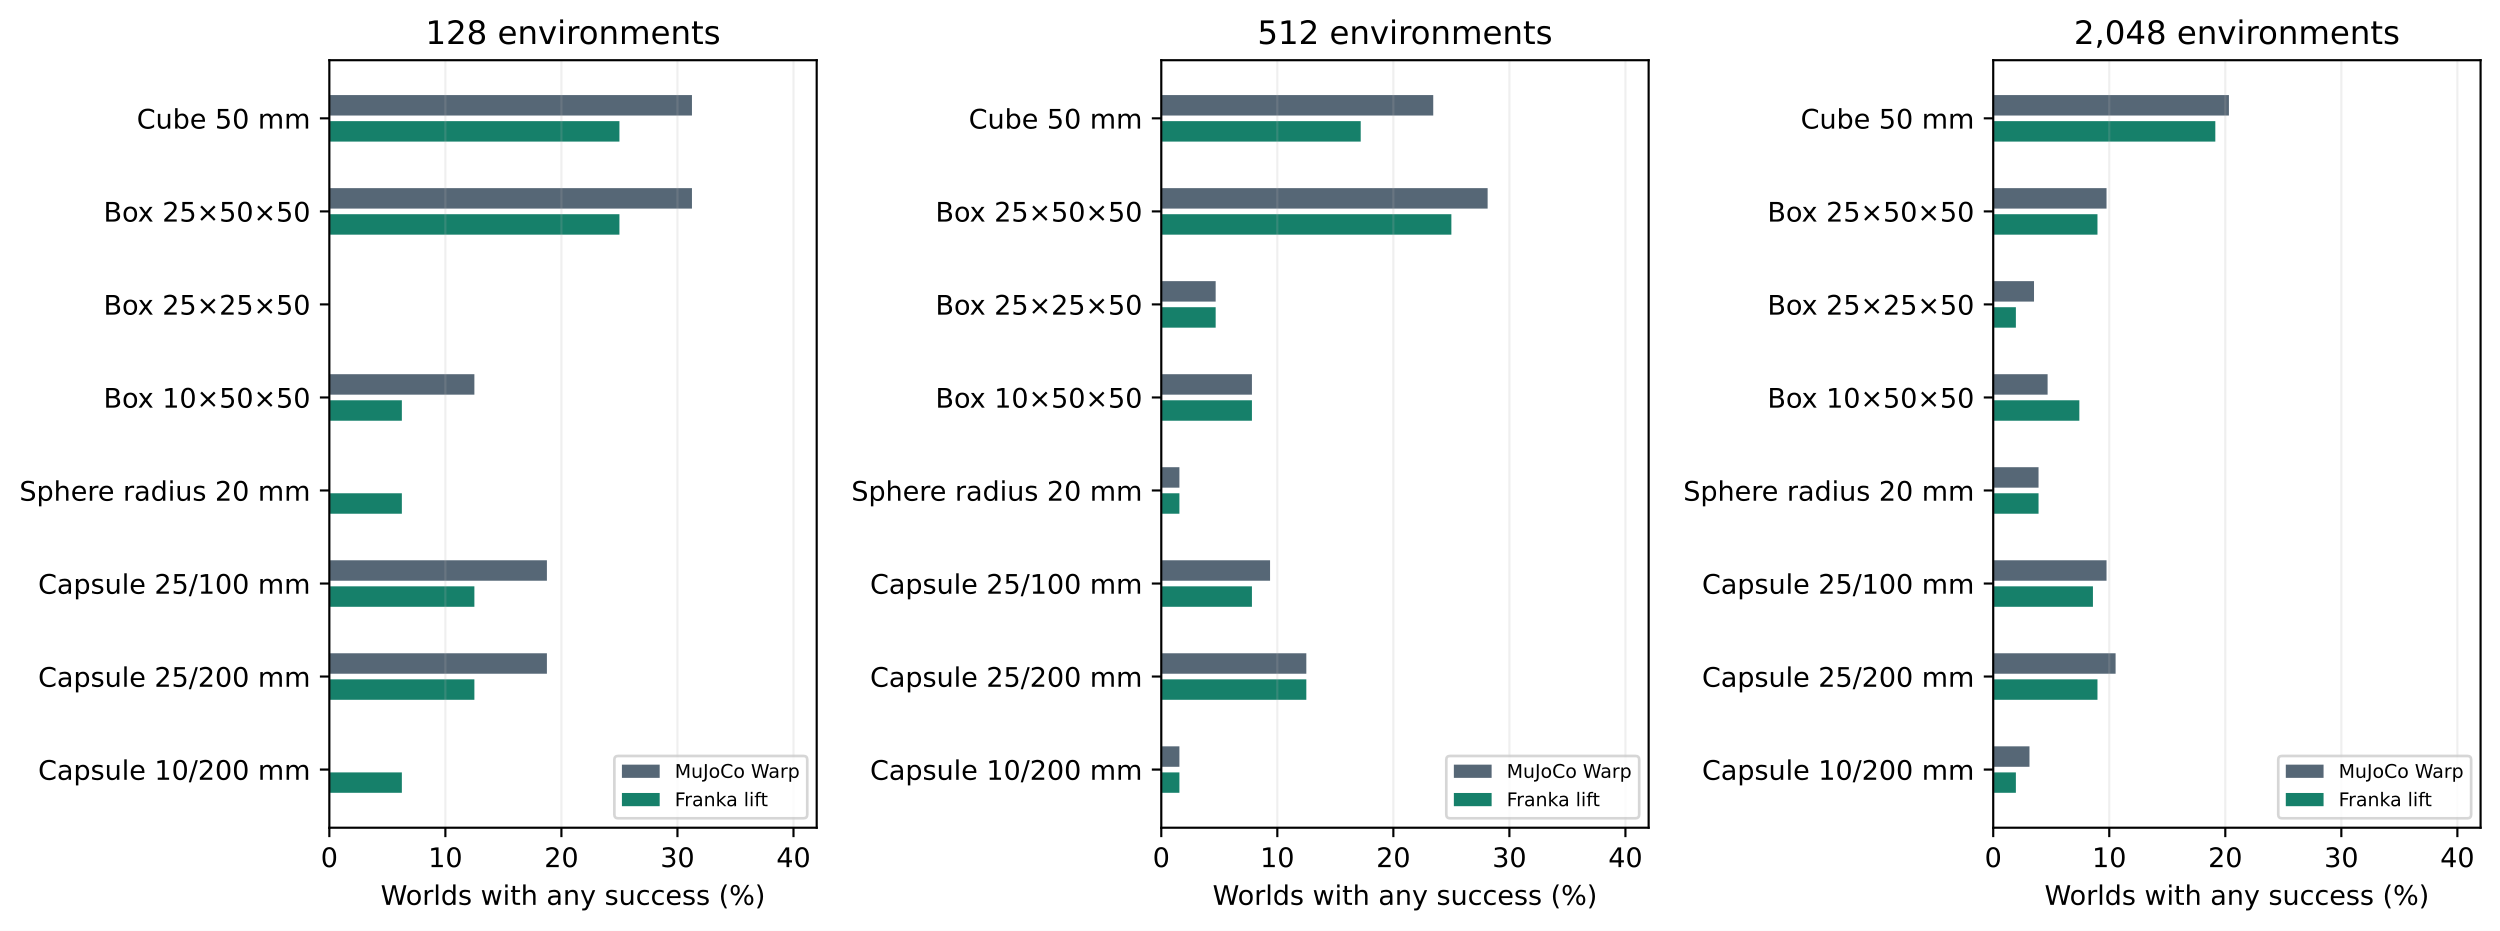
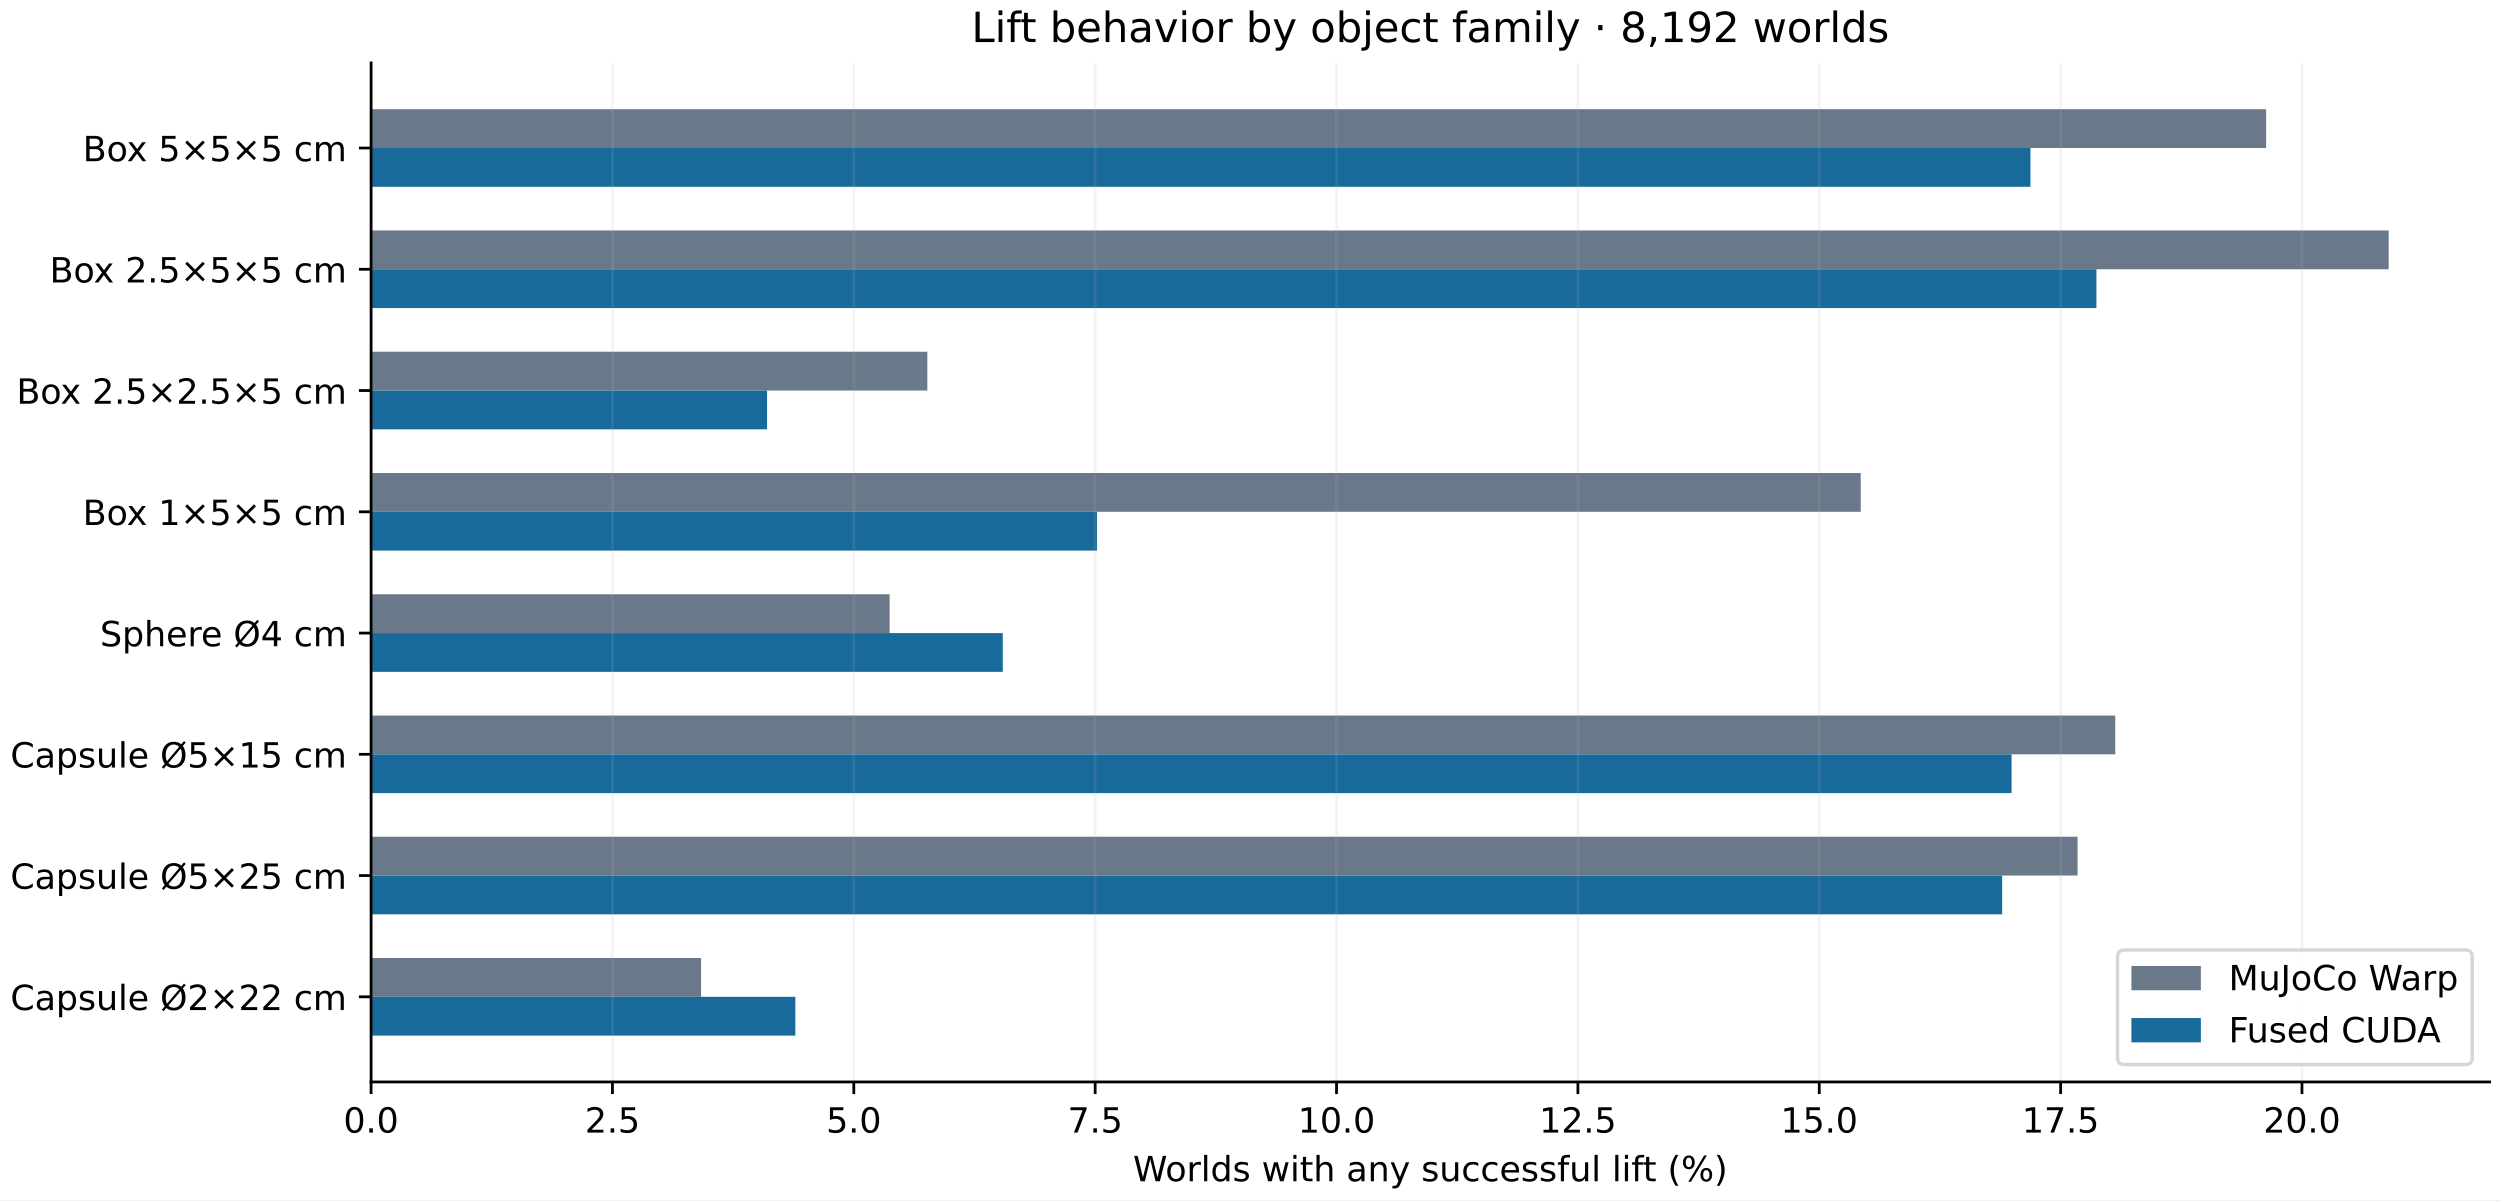
- <svg xmlns="http://www.w3.org/2000/svg" xmlns:xlink="http://www.w3.org/1999/xlink" width="926.749pt" height="345.037pt" viewBox="0 0 926.749 345.037" version="1.1">
+ <svg xmlns="http://www.w3.org/2000/svg" xmlns:xlink="http://www.w3.org/1999/xlink" width="720pt" height="345.6pt" viewBox="0 0 720 345.6" version="1.1">
  <defs>
    <style type="text/css">*{stroke-linejoin: round; stroke-linecap: butt}</style>
  </defs>
  <g id="figure_1">
    <g id="patch_1">
-       <path d="M 0 345.037 L 926.749 345.037 L 926.749 0 L 0 0 z " style="fill: #ffffff" />
+       <path d="M 0 345.6 L 720 345.6 L 720 0 L 0 0 z " style="fill: #ffffff" />
    </g>
    <g id="axes_1">
      <g id="patch_2">
-         <path d="M 122.084 306.836 L 302.749 306.836 L 302.749 22.318 L 122.084 22.318 z " style="fill: #ffffff" />
+         <path d="M 106.872 311.599 L 717 311.599 L 717 18.118 L 106.872 18.118 z " style="fill: #ffffff" />
      </g>
      <g id="patch_3">
-         <path d="M 122.084 35.251 L 256.508 35.251 L 256.508 42.838 L 122.084 42.838 z " clip-path="url(#pb586abb7df)" style="fill: #566776" />
+         <path d="M 106.872 31.458 L 652.647 31.458 L 652.647 42.633 L 106.872 42.633 z " clip-path="url(#pcc5f9eeee7)" style="fill: #69798a" />
      </g>
      <g id="patch_4">
-         <path d="M 122.084 69.738 L 256.508 69.738 L 256.508 77.325 L 122.084 77.325 z " clip-path="url(#pb586abb7df)" style="fill: #566776" />
+         <path d="M 106.872 66.38 L 687.946 66.38 L 687.946 77.555 L 106.872 77.555 z " clip-path="url(#pcc5f9eeee7)" style="fill: #69798a" />
      </g>
      <g id="patch_5">
-         <path d="M 122.084 104.225 L 122.084 104.225 L 122.084 111.812 L 122.084 111.812 z " clip-path="url(#pb586abb7df)" style="fill: #566776" />
+         <path d="M 106.872 101.301 L 267.075 101.301 L 267.075 112.476 L 106.872 112.476 z " clip-path="url(#pcc5f9eeee7)" style="fill: #69798a" />
      </g>
      <g id="patch_6">
-         <path d="M 122.084 138.712 L 175.854 138.712 L 175.854 146.299 L 122.084 146.299 z " clip-path="url(#pb586abb7df)" style="fill: #566776" />
+         <path d="M 106.872 136.223 L 535.889 136.223 L 535.889 147.398 L 106.872 147.398 z " clip-path="url(#pcc5f9eeee7)" style="fill: #69798a" />
      </g>
      <g id="patch_7">
-         <path d="M 122.084 173.199 L 122.084 173.199 L 122.084 180.786 L 122.084 180.786 z " clip-path="url(#pb586abb7df)" style="fill: #566776" />
+         <path d="M 106.872 171.145 L 256.214 171.145 L 256.214 182.319 L 106.872 182.319 z " clip-path="url(#pcc5f9eeee7)" style="fill: #69798a" />
      </g>
      <g id="patch_8">
-         <path d="M 122.084 207.686 L 202.738 207.686 L 202.738 215.273 L 122.084 215.273 z " clip-path="url(#pb586abb7df)" style="fill: #566776" />
+         <path d="M 106.872 206.066 L 609.202 206.066 L 609.202 217.241 L 106.872 217.241 z " clip-path="url(#pcc5f9eeee7)" style="fill: #69798a" />
      </g>
      <g id="patch_9">
-         <path d="M 122.084 242.173 L 202.738 242.173 L 202.738 249.76 L 122.084 249.76 z " clip-path="url(#pb586abb7df)" style="fill: #566776" />
+         <path d="M 106.872 240.988 L 598.341 240.988 L 598.341 252.163 L 106.872 252.163 z " clip-path="url(#pcc5f9eeee7)" style="fill: #69798a" />
      </g>
      <g id="patch_10">
-         <path d="M 122.084 276.66 L 122.084 276.66 L 122.084 284.247 L 122.084 284.247 z " clip-path="url(#pb586abb7df)" style="fill: #566776" />
+         <path d="M 106.872 275.909 L 201.908 275.909 L 201.908 287.084 L 106.872 287.084 z " clip-path="url(#pcc5f9eeee7)" style="fill: #69798a" />
      </g>
      <g id="patch_11">
-         <path d="M 122.084 44.907 L 229.623 44.907 L 229.623 52.494 L 122.084 52.494 z " clip-path="url(#pb586abb7df)" style="fill: #16806a" />
+         <path d="M 106.872 42.633 L 584.765 42.633 L 584.765 53.808 L 106.872 53.808 z " clip-path="url(#pcc5f9eeee7)" style="fill: #186a9a" />
      </g>
      <g id="patch_12">
-         <path d="M 122.084 79.394 L 229.623 79.394 L 229.623 86.981 L 122.084 86.981 z " clip-path="url(#pb586abb7df)" style="fill: #16806a" />
+         <path d="M 106.872 77.555 L 603.772 77.555 L 603.772 88.73 L 106.872 88.73 z " clip-path="url(#pcc5f9eeee7)" style="fill: #186a9a" />
      </g>
      <g id="patch_13">
-         <path d="M 122.084 113.881 L 122.084 113.881 L 122.084 121.468 L 122.084 121.468 z " clip-path="url(#pb586abb7df)" style="fill: #16806a" />
+         <path d="M 106.872 112.476 L 220.915 112.476 L 220.915 123.651 L 106.872 123.651 z " clip-path="url(#pcc5f9eeee7)" style="fill: #186a9a" />
      </g>
      <g id="patch_14">
-         <path d="M 122.084 148.368 L 148.969 148.368 L 148.969 155.955 L 122.084 155.955 z " clip-path="url(#pb586abb7df)" style="fill: #16806a" />
+         <path d="M 106.872 147.398 L 315.95 147.398 L 315.95 158.573 L 106.872 158.573 z " clip-path="url(#pcc5f9eeee7)" style="fill: #186a9a" />
      </g>
      <g id="patch_15">
-         <path d="M 122.084 182.855 L 148.969 182.855 L 148.969 190.442 L 122.084 190.442 z " clip-path="url(#pb586abb7df)" style="fill: #16806a" />
+         <path d="M 106.872 182.319 L 288.797 182.319 L 288.797 193.494 L 106.872 193.494 z " clip-path="url(#pcc5f9eeee7)" style="fill: #186a9a" />
      </g>
      <g id="patch_16">
-         <path d="M 122.084 217.342 L 175.854 217.342 L 175.854 224.929 L 122.084 224.929 z " clip-path="url(#pb586abb7df)" style="fill: #16806a" />
+         <path d="M 106.872 217.241 L 579.334 217.241 L 579.334 228.416 L 106.872 228.416 z " clip-path="url(#pcc5f9eeee7)" style="fill: #186a9a" />
      </g>
      <g id="patch_17">
-         <path d="M 122.084 251.829 L 175.854 251.829 L 175.854 259.416 L 122.084 259.416 z " clip-path="url(#pb586abb7df)" style="fill: #16806a" />
+         <path d="M 106.872 252.163 L 576.619 252.163 L 576.619 263.337 L 106.872 263.337 z " clip-path="url(#pcc5f9eeee7)" style="fill: #186a9a" />
      </g>
      <g id="patch_18">
-         <path d="M 122.084 286.316 L 148.969 286.316 L 148.969 293.903 L 122.084 293.903 z " clip-path="url(#pb586abb7df)" style="fill: #16806a" />
+         <path d="M 106.872 287.084 L 229.061 287.084 L 229.061 298.259 L 106.872 298.259 z " clip-path="url(#pcc5f9eeee7)" style="fill: #186a9a" />
      </g>
      <g id="matplotlib.axis_1">
        <g id="xtick_1">
          <g id="line2d_1">
-             <path d="M 122.084 306.836 L 122.084 22.318 " clip-path="url(#pb586abb7df)" style="fill: none; stroke: #b0b0b0; stroke-opacity: 0.2; stroke-width: 0.8; stroke-linecap: square" />
+             <path d="M 106.872 311.599 L 106.872 18.118 " clip-path="url(#pcc5f9eeee7)" style="fill: none; stroke: #b0b0b0; stroke-opacity: 0.15; stroke-width: 0.8; stroke-linecap: square" />
          </g>
          <g id="line2d_2">
            <defs>
-               <path id="me0483b5e26" d="M 0 0 L 0 3.5 " style="stroke: #000000; stroke-width: 0.8" />
+               <path id="m97df1fa64a" d="M 0 0 L 0 3.5 " style="stroke: #000000; stroke-width: 0.8" />
            </defs>
            <g>
-               <use xlink:href="#me0483b5e26" x="122.084" y="306.836" style="stroke: #000000; stroke-width: 0.8" />
+               <use xlink:href="#m97df1fa64a" x="106.872" y="311.599" style="stroke: #000000; stroke-width: 0.8" />
            </g>
          </g>
          <g id="text_1">
-             <text style="font-size: 10px; font-family: 'DejaVu Sans'; text-anchor: middle" x="122.084" y="321.433" transform="rotate(-0 122.0844 321.4334)">0</text>
+             <text style="font-size: 10px; font-family: 'DejaVu Sans'; text-anchor: middle" x="106.872" y="326.197" transform="rotate(-0 106.8721 326.1966)">0.0</text>
          </g>
        </g>
        <g id="xtick_2">
          <g id="line2d_3">
-             <path d="M 165.1 306.836 L 165.1 22.318 " clip-path="url(#pb586abb7df)" style="fill: none; stroke: #b0b0b0; stroke-opacity: 0.2; stroke-width: 0.8; stroke-linecap: square" />
+             <path d="M 176.384 311.599 L 176.384 18.118 " clip-path="url(#pcc5f9eeee7)" style="fill: none; stroke: #b0b0b0; stroke-opacity: 0.15; stroke-width: 0.8; stroke-linecap: square" />
          </g>
          <g id="line2d_4">
            <g>
-               <use xlink:href="#me0483b5e26" x="165.1" y="306.836" style="stroke: #000000; stroke-width: 0.8" />
+               <use xlink:href="#m97df1fa64a" x="176.384" y="311.599" style="stroke: #000000; stroke-width: 0.8" />
            </g>
          </g>
          <g id="text_2">
-             <text style="font-size: 10px; font-family: 'DejaVu Sans'; text-anchor: middle" x="165.1" y="321.433" transform="rotate(-0 165.0999 321.4334)">10</text>
+             <text style="font-size: 10px; font-family: 'DejaVu Sans'; text-anchor: middle" x="176.384" y="326.197" transform="rotate(-0 176.3838 326.1966)">2.5</text>
          </g>
        </g>
        <g id="xtick_3">
          <g id="line2d_5">
-             <path d="M 208.115 306.836 L 208.115 22.318 " clip-path="url(#pb586abb7df)" style="fill: none; stroke: #b0b0b0; stroke-opacity: 0.2; stroke-width: 0.8; stroke-linecap: square" />
+             <path d="M 245.895 311.599 L 245.895 18.118 " clip-path="url(#pcc5f9eeee7)" style="fill: none; stroke: #b0b0b0; stroke-opacity: 0.15; stroke-width: 0.8; stroke-linecap: square" />
          </g>
          <g id="line2d_6">
            <g>
-               <use xlink:href="#me0483b5e26" x="208.115" y="306.836" style="stroke: #000000; stroke-width: 0.8" />
+               <use xlink:href="#m97df1fa64a" x="245.895" y="311.599" style="stroke: #000000; stroke-width: 0.8" />
            </g>
          </g>
          <g id="text_3">
-             <text style="font-size: 10px; font-family: 'DejaVu Sans'; text-anchor: middle" x="208.115" y="321.433" transform="rotate(-0 208.1153 321.4334)">20</text>
+             <text style="font-size: 10px; font-family: 'DejaVu Sans'; text-anchor: middle" x="245.895" y="326.197" transform="rotate(-0 245.8954 326.1966)">5.0</text>
          </g>
        </g>
        <g id="xtick_4">
          <g id="line2d_7">
-             <path d="M 251.131 306.836 L 251.131 22.318 " clip-path="url(#pb586abb7df)" style="fill: none; stroke: #b0b0b0; stroke-opacity: 0.2; stroke-width: 0.8; stroke-linecap: square" />
+             <path d="M 315.407 311.599 L 315.407 18.118 " clip-path="url(#pcc5f9eeee7)" style="fill: none; stroke: #b0b0b0; stroke-opacity: 0.15; stroke-width: 0.8; stroke-linecap: square" />
          </g>
          <g id="line2d_8">
            <g>
-               <use xlink:href="#me0483b5e26" x="251.131" y="306.836" style="stroke: #000000; stroke-width: 0.8" />
+               <use xlink:href="#m97df1fa64a" x="315.407" y="311.599" style="stroke: #000000; stroke-width: 0.8" />
            </g>
          </g>
          <g id="text_4">
-             <text style="font-size: 10px; font-family: 'DejaVu Sans'; text-anchor: middle" x="251.131" y="321.433" transform="rotate(-0 251.1308 321.4334)">30</text>
+             <text style="font-size: 10px; font-family: 'DejaVu Sans'; text-anchor: middle" x="315.407" y="326.197" transform="rotate(-0 315.4071 326.1966)">7.5</text>
          </g>
        </g>
        <g id="xtick_5">
          <g id="line2d_9">
-             <path d="M 294.146 306.836 L 294.146 22.318 " clip-path="url(#pb586abb7df)" style="fill: none; stroke: #b0b0b0; stroke-opacity: 0.2; stroke-width: 0.8; stroke-linecap: square" />
+             <path d="M 384.919 311.599 L 384.919 18.118 " clip-path="url(#pcc5f9eeee7)" style="fill: none; stroke: #b0b0b0; stroke-opacity: 0.15; stroke-width: 0.8; stroke-linecap: square" />
          </g>
          <g id="line2d_10">
            <g>
-               <use xlink:href="#me0483b5e26" x="294.146" y="306.836" style="stroke: #000000; stroke-width: 0.8" />
+               <use xlink:href="#m97df1fa64a" x="384.919" y="311.599" style="stroke: #000000; stroke-width: 0.8" />
            </g>
          </g>
          <g id="text_5">
-             <text style="font-size: 10px; font-family: 'DejaVu Sans'; text-anchor: middle" x="294.146" y="321.433" transform="rotate(-0 294.1463 321.4334)">40</text>
-           </g>
-         </g>
-         <g id="text_6">
-           <text style="font-size: 10px; font-family: 'DejaVu Sans'; text-anchor: middle" x="212.417" y="335.434" transform="rotate(-0 212.4169 335.4342)">Worlds with any success (%)</text>
+             <text style="font-size: 10px; font-family: 'DejaVu Sans'; text-anchor: middle" x="384.919" y="326.197" transform="rotate(-0 384.9187 326.1966)">10.0</text>
+           </g>
+         </g>
+         <g id="xtick_6">
+           <g id="line2d_11">
+             <path d="M 454.43 311.599 L 454.43 18.118 " clip-path="url(#pcc5f9eeee7)" style="fill: none; stroke: #b0b0b0; stroke-opacity: 0.15; stroke-width: 0.8; stroke-linecap: square" />
+           </g>
+           <g id="line2d_12">
+             <g>
+               <use xlink:href="#m97df1fa64a" x="454.43" y="311.599" style="stroke: #000000; stroke-width: 0.8" />
+             </g>
+           </g>
+           <g id="text_6">
+             <text style="font-size: 10px; font-family: 'DejaVu Sans'; text-anchor: middle" x="454.43" y="326.197" transform="rotate(-0 454.4304 326.1966)">12.5</text>
+           </g>
+         </g>
+         <g id="xtick_7">
+           <g id="line2d_13">
+             <path d="M 523.942 311.599 L 523.942 18.118 " clip-path="url(#pcc5f9eeee7)" style="fill: none; stroke: #b0b0b0; stroke-opacity: 0.15; stroke-width: 0.8; stroke-linecap: square" />
+           </g>
+           <g id="line2d_14">
+             <g>
+               <use xlink:href="#m97df1fa64a" x="523.942" y="311.599" style="stroke: #000000; stroke-width: 0.8" />
+             </g>
+           </g>
+           <g id="text_7">
+             <text style="font-size: 10px; font-family: 'DejaVu Sans'; text-anchor: middle" x="523.942" y="326.197" transform="rotate(-0 523.942 326.1966)">15.0</text>
+           </g>
+         </g>
+         <g id="xtick_8">
+           <g id="line2d_15">
+             <path d="M 593.454 311.599 L 593.454 18.118 " clip-path="url(#pcc5f9eeee7)" style="fill: none; stroke: #b0b0b0; stroke-opacity: 0.15; stroke-width: 0.8; stroke-linecap: square" />
+           </g>
+           <g id="line2d_16">
+             <g>
+               <use xlink:href="#m97df1fa64a" x="593.454" y="311.599" style="stroke: #000000; stroke-width: 0.8" />
+             </g>
+           </g>
+           <g id="text_8">
+             <text style="font-size: 10px; font-family: 'DejaVu Sans'; text-anchor: middle" x="593.454" y="326.197" transform="rotate(-0 593.4537 326.1966)">17.5</text>
+           </g>
+         </g>
+         <g id="xtick_9">
+           <g id="line2d_17">
+             <path d="M 662.965 311.599 L 662.965 18.118 " clip-path="url(#pcc5f9eeee7)" style="fill: none; stroke: #b0b0b0; stroke-opacity: 0.15; stroke-width: 0.8; stroke-linecap: square" />
+           </g>
+           <g id="line2d_18">
+             <g>
+               <use xlink:href="#m97df1fa64a" x="662.965" y="311.599" style="stroke: #000000; stroke-width: 0.8" />
+             </g>
+           </g>
+           <g id="text_9">
+             <text style="font-size: 10px; font-family: 'DejaVu Sans'; text-anchor: middle" x="662.965" y="326.197" transform="rotate(-0 662.9653 326.1966)">20.0</text>
+           </g>
+         </g>
+         <g id="text_10">
+           <text style="font-size: 10px; font-family: 'DejaVu Sans'; text-anchor: middle" x="411.936" y="340.197" transform="rotate(-0 411.9359 340.1974)">Worlds with any successful lift (%)</text>
        </g>
      </g>
      <g id="matplotlib.axis_2">
        <g id="ytick_1">
-           <g id="line2d_11">
+           <g id="line2d_19">
            <defs>
-               <path id="mb814591454" d="M 0 0 L -3.5 0 " style="stroke: #000000; stroke-width: 0.8" />
+               <path id="m2830ef5db2" d="M 0 0 L -3.5 0 " style="stroke: #000000; stroke-width: 0.8" />
            </defs>
            <g>
-               <use xlink:href="#mb814591454" x="122.084" y="43.872" style="stroke: #000000; stroke-width: 0.8" />
-             </g>
-           </g>
-           <g id="text_7">
-             <text style="font-size: 10px; font-family: 'DejaVu Sans'; text-anchor: end" x="115.084" y="47.672" transform="rotate(-0 115.0844 47.67171)">Cube 50 mm</text>
+               <use xlink:href="#m2830ef5db2" x="106.872" y="42.633" style="stroke: #000000; stroke-width: 0.8" />
+             </g>
+           </g>
+           <g id="text_11">
+             <text style="font-size: 10px; font-family: 'DejaVu Sans'; text-anchor: end" x="99.872" y="46.432" transform="rotate(-0 99.87211 46.43211)">Box 5×5×5 cm</text>
          </g>
        </g>
        <g id="ytick_2">
-           <g id="line2d_12">
-             <g>
-               <use xlink:href="#mb814591454" x="122.084" y="78.359" style="stroke: #000000; stroke-width: 0.8" />
-             </g>
-           </g>
-           <g id="text_8">
-             <text style="font-size: 10px; font-family: 'DejaVu Sans'; text-anchor: end" x="115.084" y="82.158" transform="rotate(-0 115.0844 82.15831)">Box 25×50×50</text>
+           <g id="line2d_20">
+             <g>
+               <use xlink:href="#m2830ef5db2" x="106.872" y="77.555" style="stroke: #000000; stroke-width: 0.8" />
+             </g>
+           </g>
+           <g id="text_12">
+             <text style="font-size: 10px; font-family: 'DejaVu Sans'; text-anchor: end" x="99.872" y="81.354" transform="rotate(-0 99.87211 81.35365)">Box 2.5×5×5 cm</text>
          </g>
        </g>
        <g id="ytick_3">
-           <g id="line2d_13">
-             <g>
-               <use xlink:href="#mb814591454" x="122.084" y="112.846" style="stroke: #000000; stroke-width: 0.8" />
-             </g>
-           </g>
-           <g id="text_9">
-             <text style="font-size: 10px; font-family: 'DejaVu Sans'; text-anchor: end" x="115.084" y="116.645" transform="rotate(-0 115.0844 116.6453)">Box 25×25×50</text>
+           <g id="line2d_21">
+             <g>
+               <use xlink:href="#m2830ef5db2" x="106.872" y="112.476" style="stroke: #000000; stroke-width: 0.8" />
+             </g>
+           </g>
+           <g id="text_13">
+             <text style="font-size: 10px; font-family: 'DejaVu Sans'; text-anchor: end" x="99.872" y="116.275" transform="rotate(-0 99.87211 116.2752)">Box 2.5×2.5×5 cm</text>
          </g>
        </g>
        <g id="ytick_4">
-           <g id="line2d_14">
-             <g>
-               <use xlink:href="#mb814591454" x="122.084" y="147.333" style="stroke: #000000; stroke-width: 0.8" />
-             </g>
-           </g>
-           <g id="text_10">
-             <text style="font-size: 10px; font-family: 'DejaVu Sans'; text-anchor: end" x="115.084" y="151.132" transform="rotate(-0 115.0844 151.1323)">Box 10×50×50</text>
+           <g id="line2d_22">
+             <g>
+               <use xlink:href="#m2830ef5db2" x="106.872" y="147.398" style="stroke: #000000; stroke-width: 0.8" />
+             </g>
+           </g>
+           <g id="text_14">
+             <text style="font-size: 10px; font-family: 'DejaVu Sans'; text-anchor: end" x="99.872" y="151.197" transform="rotate(-0 99.87211 151.1967)">Box 1×5×5 cm</text>
          </g>
        </g>
        <g id="ytick_5">
-           <g id="line2d_15">
-             <g>
-               <use xlink:href="#mb814591454" x="122.084" y="181.82" style="stroke: #000000; stroke-width: 0.8" />
-             </g>
-           </g>
-           <g id="text_11">
-             <text style="font-size: 10px; font-family: 'DejaVu Sans'; text-anchor: end" x="115.084" y="185.62" transform="rotate(-0 115.0844 185.6197)">Sphere radius 20 mm</text>
+           <g id="line2d_23">
+             <g>
+               <use xlink:href="#m2830ef5db2" x="106.872" y="182.319" style="stroke: #000000; stroke-width: 0.8" />
+             </g>
+           </g>
+           <g id="text_15">
+             <text style="font-size: 10px; font-family: 'DejaVu Sans'; text-anchor: end" x="99.872" y="186.126" transform="rotate(-0 99.87211 186.1257)">Sphere Ø4 cm</text>
          </g>
        </g>
        <g id="ytick_6">
-           <g id="line2d_16">
-             <g>
-               <use xlink:href="#mb814591454" x="122.084" y="216.307" style="stroke: #000000; stroke-width: 0.8" />
-             </g>
-           </g>
-           <g id="text_12">
-             <text style="font-size: 10px; font-family: 'DejaVu Sans'; text-anchor: end" x="115.084" y="220.107" transform="rotate(-0 115.0844 220.1067)">Capsule 25/100 mm</text>
+           <g id="line2d_24">
+             <g>
+               <use xlink:href="#m2830ef5db2" x="106.872" y="217.241" style="stroke: #000000; stroke-width: 0.8" />
+             </g>
+           </g>
+           <g id="text_16">
+             <text style="font-size: 10px; font-family: 'DejaVu Sans'; text-anchor: end" x="99.872" y="221.047" transform="rotate(-0 99.87211 221.0472)">Capsule Ø5×15 cm</text>
          </g>
        </g>
        <g id="ytick_7">
-           <g id="line2d_17">
-             <g>
-               <use xlink:href="#mb814591454" x="122.084" y="250.794" style="stroke: #000000; stroke-width: 0.8" />
-             </g>
-           </g>
-           <g id="text_13">
-             <text style="font-size: 10px; font-family: 'DejaVu Sans'; text-anchor: end" x="115.084" y="254.594" transform="rotate(-0 115.0844 254.5936)">Capsule 25/200 mm</text>
+           <g id="line2d_25">
+             <g>
+               <use xlink:href="#m2830ef5db2" x="106.872" y="252.163" style="stroke: #000000; stroke-width: 0.8" />
+             </g>
+           </g>
+           <g id="text_17">
+             <text style="font-size: 10px; font-family: 'DejaVu Sans'; text-anchor: end" x="99.872" y="255.969" transform="rotate(-0 99.87211 255.9688)">Capsule Ø5×25 cm</text>
          </g>
        </g>
        <g id="ytick_8">
-           <g id="line2d_18">
-             <g>
-               <use xlink:href="#mb814591454" x="122.084" y="285.281" style="stroke: #000000; stroke-width: 0.8" />
-             </g>
-           </g>
-           <g id="text_14">
-             <text style="font-size: 10px; font-family: 'DejaVu Sans'; text-anchor: end" x="115.084" y="289.081" transform="rotate(-0 115.0844 289.0806)">Capsule 10/200 mm</text>
+           <g id="line2d_26">
+             <g>
+               <use xlink:href="#m2830ef5db2" x="106.872" y="287.084" style="stroke: #000000; stroke-width: 0.8" />
+             </g>
+           </g>
+           <g id="text_18">
+             <text style="font-size: 10px; font-family: 'DejaVu Sans'; text-anchor: end" x="99.872" y="290.89" transform="rotate(-0 99.87211 290.8903)">Capsule Ø2×22 cm</text>
          </g>
        </g>
      </g>
      <g id="patch_19">
-         <path d="M 122.084 306.836 L 122.084 22.318 " style="fill: none; stroke: #000000; stroke-width: 0.8; stroke-linejoin: miter; stroke-linecap: square" />
+         <path d="M 106.872 311.599 L 106.872 18.118 " style="fill: none; stroke: #000000; stroke-width: 0.8; stroke-linejoin: miter; stroke-linecap: square" />
      </g>
      <g id="patch_20">
-         <path d="M 302.749 306.836 L 302.749 22.318 " style="fill: none; stroke: #000000; stroke-width: 0.8; stroke-linejoin: miter; stroke-linecap: square" />
-       </g>
-       <g id="patch_21">
-         <path d="M 122.084 306.836 L 302.749 306.836 " style="fill: none; stroke: #000000; stroke-width: 0.8; stroke-linejoin: miter; stroke-linecap: square" />
-       </g>
-       <g id="patch_22">
-         <path d="M 122.084 22.318 L 302.749 22.318 " style="fill: none; stroke: #000000; stroke-width: 0.8; stroke-linejoin: miter; stroke-linecap: square" />
-       </g>
-       <g id="text_15">
-         <text style="font-size: 12px; font-family: 'DejaVu Sans'; text-anchor: middle" x="212.417" y="16.318" transform="rotate(-0 212.4169 16.31812)">128 environments</text>
+         <path d="M 106.872 311.599 L 717 311.599 " style="fill: none; stroke: #000000; stroke-width: 0.8; stroke-linejoin: miter; stroke-linecap: square" />
+       </g>
+       <g id="text_19">
+         <text style="font-size: 12px; font-family: 'DejaVu Sans'; text-anchor: middle" x="411.936" y="12.118" transform="rotate(-0 411.9359 12.11837)">Lift behavior by object family · 8,192 worlds</text>
      </g>
      <g id="legend_1">
+         <g id="patch_21">
+           <path d="M 611.85 306.599 L 710 306.599 Q 712 306.599 712 304.599 L 712 275.597 Q 712 273.597 710 273.597 L 611.85 273.597 Q 609.85 273.597 609.85 275.597 L 609.85 304.599 Q 609.85 306.599 611.85 306.599 z " style="fill: #ffffff; opacity: 0.8; stroke: #cccccc; stroke-linejoin: miter" />
+         </g>
+         <g id="patch_22">
+           <path d="M 613.85 285.196 L 633.85 285.196 L 633.85 278.196 L 613.85 278.196 z " style="fill: #69798a" />
+         </g>
+         <g id="text_20">
+           <text style="font-size: 10px; font-family: 'DejaVu Sans'; text-anchor: start" x="641.85" y="285.196" transform="rotate(-0 641.8498 285.1959)">MuJoCo Warp</text>
+         </g>
        <g id="patch_23">
-           <path d="M 229.144 303.336 L 297.849 303.336 Q 299.249 303.336 299.249 301.936 L 299.249 281.635 Q 299.249 280.235 297.849 280.235 L 229.144 280.235 Q 227.744 280.235 227.744 281.635 L 227.744 301.936 Q 227.744 303.336 229.144 303.336 z " style="fill: #ffffff; opacity: 0.8; stroke: #cccccc; stroke-linejoin: miter" />
-         </g>
-         <g id="patch_24">
-           <path d="M 230.544 288.354 L 244.544 288.354 L 244.544 283.454 L 230.544 283.454 z " style="fill: #566776" />
-         </g>
-         <g id="text_16">
-           <text style="font-size: 7px; font-family: 'DejaVu Sans'; text-anchor: start" x="250.144" y="288.354" transform="rotate(-0 250.1444 288.3536)">MuJoCo Warp</text>
-         </g>
-         <g id="patch_25">
-           <path d="M 230.544 298.854 L 244.544 298.854 L 244.544 293.954 L 230.544 293.954 z " style="fill: #16806a" />
-         </g>
-         <g id="text_17">
-           <text style="font-size: 7px; font-family: 'DejaVu Sans'; text-anchor: start" x="250.144" y="298.854" transform="rotate(-0 250.1444 298.8541)">Franka lift</text>
-         </g>
-       </g>
-     </g>
-     <g id="axes_2">
-       <g id="patch_26">
-         <path d="M 430.484 306.836 L 611.149 306.836 L 611.149 22.318 L 430.484 22.318 z " style="fill: #ffffff" />
-       </g>
-       <g id="patch_27">
-         <path d="M 430.484 35.251 L 531.302 35.251 L 531.302 42.838 L 430.484 42.838 z " clip-path="url(#pab6f88e8f8)" style="fill: #566776" />
-       </g>
-       <g id="patch_28">
-         <path d="M 430.484 69.738 L 551.465 69.738 L 551.465 77.325 L 430.484 77.325 z " clip-path="url(#pab6f88e8f8)" style="fill: #566776" />
-       </g>
-       <g id="patch_29">
-         <path d="M 430.484 104.225 L 450.648 104.225 L 450.648 111.812 L 430.484 111.812 z " clip-path="url(#pab6f88e8f8)" style="fill: #566776" />
-       </g>
-       <g id="patch_30">
-         <path d="M 430.484 138.712 L 464.09 138.712 L 464.09 146.299 L 430.484 146.299 z " clip-path="url(#pab6f88e8f8)" style="fill: #566776" />
-       </g>
-       <g id="patch_31">
-         <path d="M 430.484 173.199 L 437.206 173.199 L 437.206 180.786 L 430.484 180.786 z " clip-path="url(#pab6f88e8f8)" style="fill: #566776" />
-       </g>
-       <g id="patch_32">
-         <path d="M 430.484 207.686 L 470.811 207.686 L 470.811 215.273 L 430.484 215.273 z " clip-path="url(#pab6f88e8f8)" style="fill: #566776" />
-       </g>
-       <g id="patch_33">
-         <path d="M 430.484 242.173 L 484.254 242.173 L 484.254 249.76 L 430.484 249.76 z " clip-path="url(#pab6f88e8f8)" style="fill: #566776" />
-       </g>
-       <g id="patch_34">
-         <path d="M 430.484 276.66 L 437.206 276.66 L 437.206 284.247 L 430.484 284.247 z " clip-path="url(#pab6f88e8f8)" style="fill: #566776" />
-       </g>
-       <g id="patch_35">
-         <path d="M 430.484 44.907 L 504.417 44.907 L 504.417 52.494 L 430.484 52.494 z " clip-path="url(#pab6f88e8f8)" style="fill: #16806a" />
-       </g>
-       <g id="patch_36">
-         <path d="M 430.484 79.394 L 538.023 79.394 L 538.023 86.981 L 430.484 86.981 z " clip-path="url(#pab6f88e8f8)" style="fill: #16806a" />
-       </g>
-       <g id="patch_37">
-         <path d="M 430.484 113.881 L 450.648 113.881 L 450.648 121.468 L 430.484 121.468 z " clip-path="url(#pab6f88e8f8)" style="fill: #16806a" />
-       </g>
-       <g id="patch_38">
-         <path d="M 430.484 148.368 L 464.09 148.368 L 464.09 155.955 L 430.484 155.955 z " clip-path="url(#pab6f88e8f8)" style="fill: #16806a" />
-       </g>
-       <g id="patch_39">
-         <path d="M 430.484 182.855 L 437.206 182.855 L 437.206 190.442 L 430.484 190.442 z " clip-path="url(#pab6f88e8f8)" style="fill: #16806a" />
-       </g>
-       <g id="patch_40">
-         <path d="M 430.484 217.342 L 464.09 217.342 L 464.09 224.929 L 430.484 224.929 z " clip-path="url(#pab6f88e8f8)" style="fill: #16806a" />
-       </g>
-       <g id="patch_41">
-         <path d="M 430.484 251.829 L 484.254 251.829 L 484.254 259.416 L 430.484 259.416 z " clip-path="url(#pab6f88e8f8)" style="fill: #16806a" />
-       </g>
-       <g id="patch_42">
-         <path d="M 430.484 286.316 L 437.206 286.316 L 437.206 293.903 L 430.484 293.903 z " clip-path="url(#pab6f88e8f8)" style="fill: #16806a" />
-       </g>
-       <g id="matplotlib.axis_3">
-         <g id="xtick_6">
-           <g id="line2d_19">
-             <path d="M 430.484 306.836 L 430.484 22.318 " clip-path="url(#pab6f88e8f8)" style="fill: none; stroke: #b0b0b0; stroke-opacity: 0.2; stroke-width: 0.8; stroke-linecap: square" />
-           </g>
-           <g id="line2d_20">
-             <g>
-               <use xlink:href="#me0483b5e26" x="430.484" y="306.836" style="stroke: #000000; stroke-width: 0.8" />
-             </g>
-           </g>
-           <g id="text_18">
-             <text style="font-size: 10px; font-family: 'DejaVu Sans'; text-anchor: middle" x="430.484" y="321.433" transform="rotate(-0 430.4844 321.4334)">0</text>
-           </g>
-         </g>
-         <g id="xtick_7">
-           <g id="line2d_21">
-             <path d="M 473.5 306.836 L 473.5 22.318 " clip-path="url(#pab6f88e8f8)" style="fill: none; stroke: #b0b0b0; stroke-opacity: 0.2; stroke-width: 0.8; stroke-linecap: square" />
-           </g>
-           <g id="line2d_22">
-             <g>
-               <use xlink:href="#me0483b5e26" x="473.5" y="306.836" style="stroke: #000000; stroke-width: 0.8" />
-             </g>
-           </g>
-           <g id="text_19">
-             <text style="font-size: 10px; font-family: 'DejaVu Sans'; text-anchor: middle" x="473.5" y="321.433" transform="rotate(-0 473.4999 321.4334)">10</text>
-           </g>
-         </g>
-         <g id="xtick_8">
-           <g id="line2d_23">
-             <path d="M 516.515 306.836 L 516.515 22.318 " clip-path="url(#pab6f88e8f8)" style="fill: none; stroke: #b0b0b0; stroke-opacity: 0.2; stroke-width: 0.8; stroke-linecap: square" />
-           </g>
-           <g id="line2d_24">
-             <g>
-               <use xlink:href="#me0483b5e26" x="516.515" y="306.836" style="stroke: #000000; stroke-width: 0.8" />
-             </g>
-           </g>
-           <g id="text_20">
-             <text style="font-size: 10px; font-family: 'DejaVu Sans'; text-anchor: middle" x="516.515" y="321.433" transform="rotate(-0 516.5153 321.4334)">20</text>
-           </g>
-         </g>
-         <g id="xtick_9">
-           <g id="line2d_25">
-             <path d="M 559.531 306.836 L 559.531 22.318 " clip-path="url(#pab6f88e8f8)" style="fill: none; stroke: #b0b0b0; stroke-opacity: 0.2; stroke-width: 0.8; stroke-linecap: square" />
-           </g>
-           <g id="line2d_26">
-             <g>
-               <use xlink:href="#me0483b5e26" x="559.531" y="306.836" style="stroke: #000000; stroke-width: 0.8" />
-             </g>
-           </g>
-           <g id="text_21">
-             <text style="font-size: 10px; font-family: 'DejaVu Sans'; text-anchor: middle" x="559.531" y="321.433" transform="rotate(-0 559.5308 321.4334)">30</text>
-           </g>
-         </g>
-         <g id="xtick_10">
-           <g id="line2d_27">
-             <path d="M 602.546 306.836 L 602.546 22.318 " clip-path="url(#pab6f88e8f8)" style="fill: none; stroke: #b0b0b0; stroke-opacity: 0.2; stroke-width: 0.8; stroke-linecap: square" />
-           </g>
-           <g id="line2d_28">
-             <g>
-               <use xlink:href="#me0483b5e26" x="602.546" y="306.836" style="stroke: #000000; stroke-width: 0.8" />
-             </g>
-           </g>
-           <g id="text_22">
-             <text style="font-size: 10px; font-family: 'DejaVu Sans'; text-anchor: middle" x="602.546" y="321.433" transform="rotate(-0 602.5463 321.4334)">40</text>
-           </g>
-         </g>
-         <g id="text_23">
-           <text style="font-size: 10px; font-family: 'DejaVu Sans'; text-anchor: middle" x="520.817" y="335.434" transform="rotate(-0 520.8169 335.4342)">Worlds with any success (%)</text>
-         </g>
-       </g>
-       <g id="matplotlib.axis_4">
-         <g id="ytick_9">
-           <g id="line2d_29">
-             <g>
-               <use xlink:href="#mb814591454" x="430.484" y="43.872" style="stroke: #000000; stroke-width: 0.8" />
-             </g>
-           </g>
-           <g id="text_24">
-             <text style="font-size: 10px; font-family: 'DejaVu Sans'; text-anchor: end" x="423.484" y="47.672" transform="rotate(-0 423.4844 47.67171)">Cube 50 mm</text>
-           </g>
-         </g>
-         <g id="ytick_10">
-           <g id="line2d_30">
-             <g>
-               <use xlink:href="#mb814591454" x="430.484" y="78.359" style="stroke: #000000; stroke-width: 0.8" />
-             </g>
-           </g>
-           <g id="text_25">
-             <text style="font-size: 10px; font-family: 'DejaVu Sans'; text-anchor: end" x="423.484" y="82.158" transform="rotate(-0 423.4844 82.15831)">Box 25×50×50</text>
-           </g>
-         </g>
-         <g id="ytick_11">
-           <g id="line2d_31">
-             <g>
-               <use xlink:href="#mb814591454" x="430.484" y="112.846" style="stroke: #000000; stroke-width: 0.8" />
-             </g>
-           </g>
-           <g id="text_26">
-             <text style="font-size: 10px; font-family: 'DejaVu Sans'; text-anchor: end" x="423.484" y="116.645" transform="rotate(-0 423.4844 116.6453)">Box 25×25×50</text>
-           </g>
-         </g>
-         <g id="ytick_12">
-           <g id="line2d_32">
-             <g>
-               <use xlink:href="#mb814591454" x="430.484" y="147.333" style="stroke: #000000; stroke-width: 0.8" />
-             </g>
-           </g>
-           <g id="text_27">
-             <text style="font-size: 10px; font-family: 'DejaVu Sans'; text-anchor: end" x="423.484" y="151.132" transform="rotate(-0 423.4844 151.1323)">Box 10×50×50</text>
-           </g>
-         </g>
-         <g id="ytick_13">
-           <g id="line2d_33">
-             <g>
-               <use xlink:href="#mb814591454" x="430.484" y="181.82" style="stroke: #000000; stroke-width: 0.8" />
-             </g>
-           </g>
-           <g id="text_28">
-             <text style="font-size: 10px; font-family: 'DejaVu Sans'; text-anchor: end" x="423.484" y="185.62" transform="rotate(-0 423.4844 185.6197)">Sphere radius 20 mm</text>
-           </g>
-         </g>
-         <g id="ytick_14">
-           <g id="line2d_34">
-             <g>
-               <use xlink:href="#mb814591454" x="430.484" y="216.307" style="stroke: #000000; stroke-width: 0.8" />
-             </g>
-           </g>
-           <g id="text_29">
-             <text style="font-size: 10px; font-family: 'DejaVu Sans'; text-anchor: end" x="423.484" y="220.107" transform="rotate(-0 423.4844 220.1067)">Capsule 25/100 mm</text>
-           </g>
-         </g>
-         <g id="ytick_15">
-           <g id="line2d_35">
-             <g>
-               <use xlink:href="#mb814591454" x="430.484" y="250.794" style="stroke: #000000; stroke-width: 0.8" />
-             </g>
-           </g>
-           <g id="text_30">
-             <text style="font-size: 10px; font-family: 'DejaVu Sans'; text-anchor: end" x="423.484" y="254.594" transform="rotate(-0 423.4844 254.5936)">Capsule 25/200 mm</text>
-           </g>
-         </g>
-         <g id="ytick_16">
-           <g id="line2d_36">
-             <g>
-               <use xlink:href="#mb814591454" x="430.484" y="285.281" style="stroke: #000000; stroke-width: 0.8" />
-             </g>
-           </g>
-           <g id="text_31">
-             <text style="font-size: 10px; font-family: 'DejaVu Sans'; text-anchor: end" x="423.484" y="289.081" transform="rotate(-0 423.4844 289.0806)">Capsule 10/200 mm</text>
-           </g>
-         </g>
-       </g>
-       <g id="patch_43">
-         <path d="M 430.484 306.836 L 430.484 22.318 " style="fill: none; stroke: #000000; stroke-width: 0.8; stroke-linejoin: miter; stroke-linecap: square" />
-       </g>
-       <g id="patch_44">
-         <path d="M 611.149 306.836 L 611.149 22.318 " style="fill: none; stroke: #000000; stroke-width: 0.8; stroke-linejoin: miter; stroke-linecap: square" />
-       </g>
-       <g id="patch_45">
-         <path d="M 430.484 306.836 L 611.149 306.836 " style="fill: none; stroke: #000000; stroke-width: 0.8; stroke-linejoin: miter; stroke-linecap: square" />
-       </g>
-       <g id="patch_46">
-         <path d="M 430.484 22.318 L 611.149 22.318 " style="fill: none; stroke: #000000; stroke-width: 0.8; stroke-linejoin: miter; stroke-linecap: square" />
-       </g>
-       <g id="text_32">
-         <text style="font-size: 12px; font-family: 'DejaVu Sans'; text-anchor: middle" x="520.817" y="16.318" transform="rotate(-0 520.8169 16.31812)">512 environments</text>
-       </g>
-       <g id="legend_2">
-         <g id="patch_47">
-           <path d="M 537.544 303.336 L 606.249 303.336 Q 607.649 303.336 607.649 301.936 L 607.649 281.635 Q 607.649 280.235 606.249 280.235 L 537.544 280.235 Q 536.144 280.235 536.144 281.635 L 536.144 301.936 Q 536.144 303.336 537.544 303.336 z " style="fill: #ffffff; opacity: 0.8; stroke: #cccccc; stroke-linejoin: miter" />
-         </g>
-         <g id="patch_48">
-           <path d="M 538.944 288.354 L 552.944 288.354 L 552.944 283.454 L 538.944 283.454 z " style="fill: #566776" />
-         </g>
-         <g id="text_33">
-           <text style="font-size: 7px; font-family: 'DejaVu Sans'; text-anchor: start" x="558.544" y="288.354" transform="rotate(-0 558.5444 288.3536)">MuJoCo Warp</text>
-         </g>
-         <g id="patch_49">
-           <path d="M 538.944 298.854 L 552.944 298.854 L 552.944 293.954 L 538.944 293.954 z " style="fill: #16806a" />
-         </g>
-         <g id="text_34">
-           <text style="font-size: 7px; font-family: 'DejaVu Sans'; text-anchor: start" x="558.544" y="298.854" transform="rotate(-0 558.5444 298.8541)">Franka lift</text>
-         </g>
-       </g>
-     </g>
-     <g id="axes_3">
-       <g id="patch_50">
-         <path d="M 738.884 306.836 L 919.549 306.836 L 919.549 22.318 L 738.884 22.318 z " style="fill: #ffffff" />
-       </g>
-       <g id="patch_51">
-         <path d="M 738.884 35.251 L 826.26 35.251 L 826.26 42.838 L 738.884 42.838 z " clip-path="url(#p1e2d603795)" style="fill: #566776" />
-       </g>
-       <g id="patch_52">
-         <path d="M 738.884 69.738 L 780.892 69.738 L 780.892 77.325 L 738.884 77.325 z " clip-path="url(#p1e2d603795)" style="fill: #566776" />
-       </g>
-       <g id="patch_53">
-         <path d="M 738.884 104.225 L 754.007 104.225 L 754.007 111.812 L 738.884 111.812 z " clip-path="url(#p1e2d603795)" style="fill: #566776" />
-       </g>
-       <g id="patch_54">
-         <path d="M 738.884 138.712 L 759.048 138.712 L 759.048 146.299 L 738.884 146.299 z " clip-path="url(#p1e2d603795)" style="fill: #566776" />
-       </g>
-       <g id="patch_55">
-         <path d="M 738.884 173.199 L 755.687 173.199 L 755.687 180.786 L 738.884 180.786 z " clip-path="url(#p1e2d603795)" style="fill: #566776" />
-       </g>
-       <g id="patch_56">
-         <path d="M 738.884 207.686 L 780.892 207.686 L 780.892 215.273 L 738.884 215.273 z " clip-path="url(#p1e2d603795)" style="fill: #566776" />
-       </g>
-       <g id="patch_57">
-         <path d="M 738.884 242.173 L 784.252 242.173 L 784.252 249.76 L 738.884 249.76 z " clip-path="url(#p1e2d603795)" style="fill: #566776" />
-       </g>
-       <g id="patch_58">
-         <path d="M 738.884 276.66 L 752.327 276.66 L 752.327 284.247 L 738.884 284.247 z " clip-path="url(#p1e2d603795)" style="fill: #566776" />
-       </g>
-       <g id="patch_59">
-         <path d="M 738.884 44.907 L 821.219 44.907 L 821.219 52.494 L 738.884 52.494 z " clip-path="url(#p1e2d603795)" style="fill: #16806a" />
-       </g>
-       <g id="patch_60">
-         <path d="M 738.884 79.394 L 777.531 79.394 L 777.531 86.981 L 738.884 86.981 z " clip-path="url(#p1e2d603795)" style="fill: #16806a" />
-       </g>
-       <g id="patch_61">
-         <path d="M 738.884 113.881 L 747.286 113.881 L 747.286 121.468 L 738.884 121.468 z " clip-path="url(#p1e2d603795)" style="fill: #16806a" />
-       </g>
-       <g id="patch_62">
-         <path d="M 738.884 148.368 L 770.81 148.368 L 770.81 155.955 L 738.884 155.955 z " clip-path="url(#p1e2d603795)" style="fill: #16806a" />
-       </g>
-       <g id="patch_63">
-         <path d="M 738.884 182.855 L 755.687 182.855 L 755.687 190.442 L 738.884 190.442 z " clip-path="url(#p1e2d603795)" style="fill: #16806a" />
-       </g>
-       <g id="patch_64">
-         <path d="M 738.884 217.342 L 775.851 217.342 L 775.851 224.929 L 738.884 224.929 z " clip-path="url(#p1e2d603795)" style="fill: #16806a" />
-       </g>
-       <g id="patch_65">
-         <path d="M 738.884 251.829 L 777.531 251.829 L 777.531 259.416 L 738.884 259.416 z " clip-path="url(#p1e2d603795)" style="fill: #16806a" />
-       </g>
-       <g id="patch_66">
-         <path d="M 738.884 286.316 L 747.286 286.316 L 747.286 293.903 L 738.884 293.903 z " clip-path="url(#p1e2d603795)" style="fill: #16806a" />
-       </g>
-       <g id="matplotlib.axis_5">
-         <g id="xtick_11">
-           <g id="line2d_37">
-             <path d="M 738.884 306.836 L 738.884 22.318 " clip-path="url(#p1e2d603795)" style="fill: none; stroke: #b0b0b0; stroke-opacity: 0.2; stroke-width: 0.8; stroke-linecap: square" />
-           </g>
-           <g id="line2d_38">
-             <g>
-               <use xlink:href="#me0483b5e26" x="738.884" y="306.836" style="stroke: #000000; stroke-width: 0.8" />
-             </g>
-           </g>
-           <g id="text_35">
-             <text style="font-size: 10px; font-family: 'DejaVu Sans'; text-anchor: middle" x="738.884" y="321.433" transform="rotate(-0 738.8844 321.4334)">0</text>
-           </g>
-         </g>
-         <g id="xtick_12">
-           <g id="line2d_39">
-             <path d="M 781.9 306.836 L 781.9 22.318 " clip-path="url(#p1e2d603795)" style="fill: none; stroke: #b0b0b0; stroke-opacity: 0.2; stroke-width: 0.8; stroke-linecap: square" />
-           </g>
-           <g id="line2d_40">
-             <g>
-               <use xlink:href="#me0483b5e26" x="781.9" y="306.836" style="stroke: #000000; stroke-width: 0.8" />
-             </g>
-           </g>
-           <g id="text_36">
-             <text style="font-size: 10px; font-family: 'DejaVu Sans'; text-anchor: middle" x="781.9" y="321.433" transform="rotate(-0 781.8999 321.4334)">10</text>
-           </g>
-         </g>
-         <g id="xtick_13">
-           <g id="line2d_41">
-             <path d="M 824.915 306.836 L 824.915 22.318 " clip-path="url(#p1e2d603795)" style="fill: none; stroke: #b0b0b0; stroke-opacity: 0.2; stroke-width: 0.8; stroke-linecap: square" />
-           </g>
-           <g id="line2d_42">
-             <g>
-               <use xlink:href="#me0483b5e26" x="824.915" y="306.836" style="stroke: #000000; stroke-width: 0.8" />
-             </g>
-           </g>
-           <g id="text_37">
-             <text style="font-size: 10px; font-family: 'DejaVu Sans'; text-anchor: middle" x="824.915" y="321.433" transform="rotate(-0 824.9153 321.4334)">20</text>
-           </g>
-         </g>
-         <g id="xtick_14">
-           <g id="line2d_43">
-             <path d="M 867.931 306.836 L 867.931 22.318 " clip-path="url(#p1e2d603795)" style="fill: none; stroke: #b0b0b0; stroke-opacity: 0.2; stroke-width: 0.8; stroke-linecap: square" />
-           </g>
-           <g id="line2d_44">
-             <g>
-               <use xlink:href="#me0483b5e26" x="867.931" y="306.836" style="stroke: #000000; stroke-width: 0.8" />
-             </g>
-           </g>
-           <g id="text_38">
-             <text style="font-size: 10px; font-family: 'DejaVu Sans'; text-anchor: middle" x="867.931" y="321.433" transform="rotate(-0 867.9308 321.4334)">30</text>
-           </g>
-         </g>
-         <g id="xtick_15">
-           <g id="line2d_45">
-             <path d="M 910.946 306.836 L 910.946 22.318 " clip-path="url(#p1e2d603795)" style="fill: none; stroke: #b0b0b0; stroke-opacity: 0.2; stroke-width: 0.8; stroke-linecap: square" />
-           </g>
-           <g id="line2d_46">
-             <g>
-               <use xlink:href="#me0483b5e26" x="910.946" y="306.836" style="stroke: #000000; stroke-width: 0.8" />
-             </g>
-           </g>
-           <g id="text_39">
-             <text style="font-size: 10px; font-family: 'DejaVu Sans'; text-anchor: middle" x="910.946" y="321.433" transform="rotate(-0 910.9463 321.4334)">40</text>
-           </g>
-         </g>
-         <g id="text_40">
-           <text style="font-size: 10px; font-family: 'DejaVu Sans'; text-anchor: middle" x="829.217" y="335.434" transform="rotate(-0 829.2169 335.4342)">Worlds with any success (%)</text>
-         </g>
-       </g>
-       <g id="matplotlib.axis_6">
-         <g id="ytick_17">
-           <g id="line2d_47">
-             <g>
-               <use xlink:href="#mb814591454" x="738.884" y="43.872" style="stroke: #000000; stroke-width: 0.8" />
-             </g>
-           </g>
-           <g id="text_41">
-             <text style="font-size: 10px; font-family: 'DejaVu Sans'; text-anchor: end" x="731.884" y="47.672" transform="rotate(-0 731.8844 47.67171)">Cube 50 mm</text>
-           </g>
-         </g>
-         <g id="ytick_18">
-           <g id="line2d_48">
-             <g>
-               <use xlink:href="#mb814591454" x="738.884" y="78.359" style="stroke: #000000; stroke-width: 0.8" />
-             </g>
-           </g>
-           <g id="text_42">
-             <text style="font-size: 10px; font-family: 'DejaVu Sans'; text-anchor: end" x="731.884" y="82.158" transform="rotate(-0 731.8844 82.15831)">Box 25×50×50</text>
-           </g>
-         </g>
-         <g id="ytick_19">
-           <g id="line2d_49">
-             <g>
-               <use xlink:href="#mb814591454" x="738.884" y="112.846" style="stroke: #000000; stroke-width: 0.8" />
-             </g>
-           </g>
-           <g id="text_43">
-             <text style="font-size: 10px; font-family: 'DejaVu Sans'; text-anchor: end" x="731.884" y="116.645" transform="rotate(-0 731.8844 116.6453)">Box 25×25×50</text>
-           </g>
-         </g>
-         <g id="ytick_20">
-           <g id="line2d_50">
-             <g>
-               <use xlink:href="#mb814591454" x="738.884" y="147.333" style="stroke: #000000; stroke-width: 0.8" />
-             </g>
-           </g>
-           <g id="text_44">
-             <text style="font-size: 10px; font-family: 'DejaVu Sans'; text-anchor: end" x="731.884" y="151.132" transform="rotate(-0 731.8844 151.1323)">Box 10×50×50</text>
-           </g>
-         </g>
-         <g id="ytick_21">
-           <g id="line2d_51">
-             <g>
-               <use xlink:href="#mb814591454" x="738.884" y="181.82" style="stroke: #000000; stroke-width: 0.8" />
-             </g>
-           </g>
-           <g id="text_45">
-             <text style="font-size: 10px; font-family: 'DejaVu Sans'; text-anchor: end" x="731.884" y="185.62" transform="rotate(-0 731.8844 185.6197)">Sphere radius 20 mm</text>
-           </g>
-         </g>
-         <g id="ytick_22">
-           <g id="line2d_52">
-             <g>
-               <use xlink:href="#mb814591454" x="738.884" y="216.307" style="stroke: #000000; stroke-width: 0.8" />
-             </g>
-           </g>
-           <g id="text_46">
-             <text style="font-size: 10px; font-family: 'DejaVu Sans'; text-anchor: end" x="731.884" y="220.107" transform="rotate(-0 731.8844 220.1067)">Capsule 25/100 mm</text>
-           </g>
-         </g>
-         <g id="ytick_23">
-           <g id="line2d_53">
-             <g>
-               <use xlink:href="#mb814591454" x="738.884" y="250.794" style="stroke: #000000; stroke-width: 0.8" />
-             </g>
-           </g>
-           <g id="text_47">
-             <text style="font-size: 10px; font-family: 'DejaVu Sans'; text-anchor: end" x="731.884" y="254.594" transform="rotate(-0 731.8844 254.5936)">Capsule 25/200 mm</text>
-           </g>
-         </g>
-         <g id="ytick_24">
-           <g id="line2d_54">
-             <g>
-               <use xlink:href="#mb814591454" x="738.884" y="285.281" style="stroke: #000000; stroke-width: 0.8" />
-             </g>
-           </g>
-           <g id="text_48">
-             <text style="font-size: 10px; font-family: 'DejaVu Sans'; text-anchor: end" x="731.884" y="289.081" transform="rotate(-0 731.8844 289.0806)">Capsule 10/200 mm</text>
-           </g>
-         </g>
-       </g>
-       <g id="patch_67">
-         <path d="M 738.884 306.836 L 738.884 22.318 " style="fill: none; stroke: #000000; stroke-width: 0.8; stroke-linejoin: miter; stroke-linecap: square" />
-       </g>
-       <g id="patch_68">
-         <path d="M 919.549 306.836 L 919.549 22.318 " style="fill: none; stroke: #000000; stroke-width: 0.8; stroke-linejoin: miter; stroke-linecap: square" />
-       </g>
-       <g id="patch_69">
-         <path d="M 738.884 306.836 L 919.549 306.836 " style="fill: none; stroke: #000000; stroke-width: 0.8; stroke-linejoin: miter; stroke-linecap: square" />
-       </g>
-       <g id="patch_70">
-         <path d="M 738.884 22.318 L 919.549 22.318 " style="fill: none; stroke: #000000; stroke-width: 0.8; stroke-linejoin: miter; stroke-linecap: square" />
-       </g>
-       <g id="text_49">
-         <text style="font-size: 12px; font-family: 'DejaVu Sans'; text-anchor: middle" x="829.217" y="16.318" transform="rotate(-0 829.2169 16.31812)">2,048 environments</text>
-       </g>
-       <g id="legend_3">
-         <g id="patch_71">
-           <path d="M 845.944 303.336 L 914.649 303.336 Q 916.049 303.336 916.049 301.936 L 916.049 281.635 Q 916.049 280.235 914.649 280.235 L 845.944 280.235 Q 844.544 280.235 844.544 281.635 L 844.544 301.936 Q 844.544 303.336 845.944 303.336 z " style="fill: #ffffff; opacity: 0.8; stroke: #cccccc; stroke-linejoin: miter" />
-         </g>
-         <g id="patch_72">
-           <path d="M 847.344 288.354 L 861.344 288.354 L 861.344 283.454 L 847.344 283.454 z " style="fill: #566776" />
-         </g>
-         <g id="text_50">
-           <text style="font-size: 7px; font-family: 'DejaVu Sans'; text-anchor: start" x="866.944" y="288.354" transform="rotate(-0 866.9444 288.3536)">MuJoCo Warp</text>
-         </g>
-         <g id="patch_73">
-           <path d="M 847.344 298.854 L 861.344 298.854 L 861.344 293.954 L 847.344 293.954 z " style="fill: #16806a" />
-         </g>
-         <g id="text_51">
-           <text style="font-size: 7px; font-family: 'DejaVu Sans'; text-anchor: start" x="866.944" y="298.854" transform="rotate(-0 866.9444 298.8541)">Franka lift</text>
+           <path d="M 613.85 300.197 L 633.85 300.197 L 633.85 293.197 L 613.85 293.197 z " style="fill: #186a9a" />
+         </g>
+         <g id="text_21">
+           <text style="font-size: 10px; font-family: 'DejaVu Sans'; text-anchor: start" x="641.85" y="300.197" transform="rotate(-0 641.8498 300.1966)">Fused CUDA</text>
        </g>
      </g>
    </g>
  </g>
  <defs>
-     <clipPath id="pb586abb7df">
-       <rect x="122.084" y="22.318" width="180.665" height="284.518" />
-     </clipPath>
-     <clipPath id="pab6f88e8f8">
-       <rect x="430.484" y="22.318" width="180.665" height="284.518" />
-     </clipPath>
-     <clipPath id="p1e2d603795">
-       <rect x="738.884" y="22.318" width="180.665" height="284.518" />
+     <clipPath id="pcc5f9eeee7">
+       <rect x="106.872" y="18.118" width="610.128" height="293.481" />
    </clipPath>
  </defs>
</svg>
